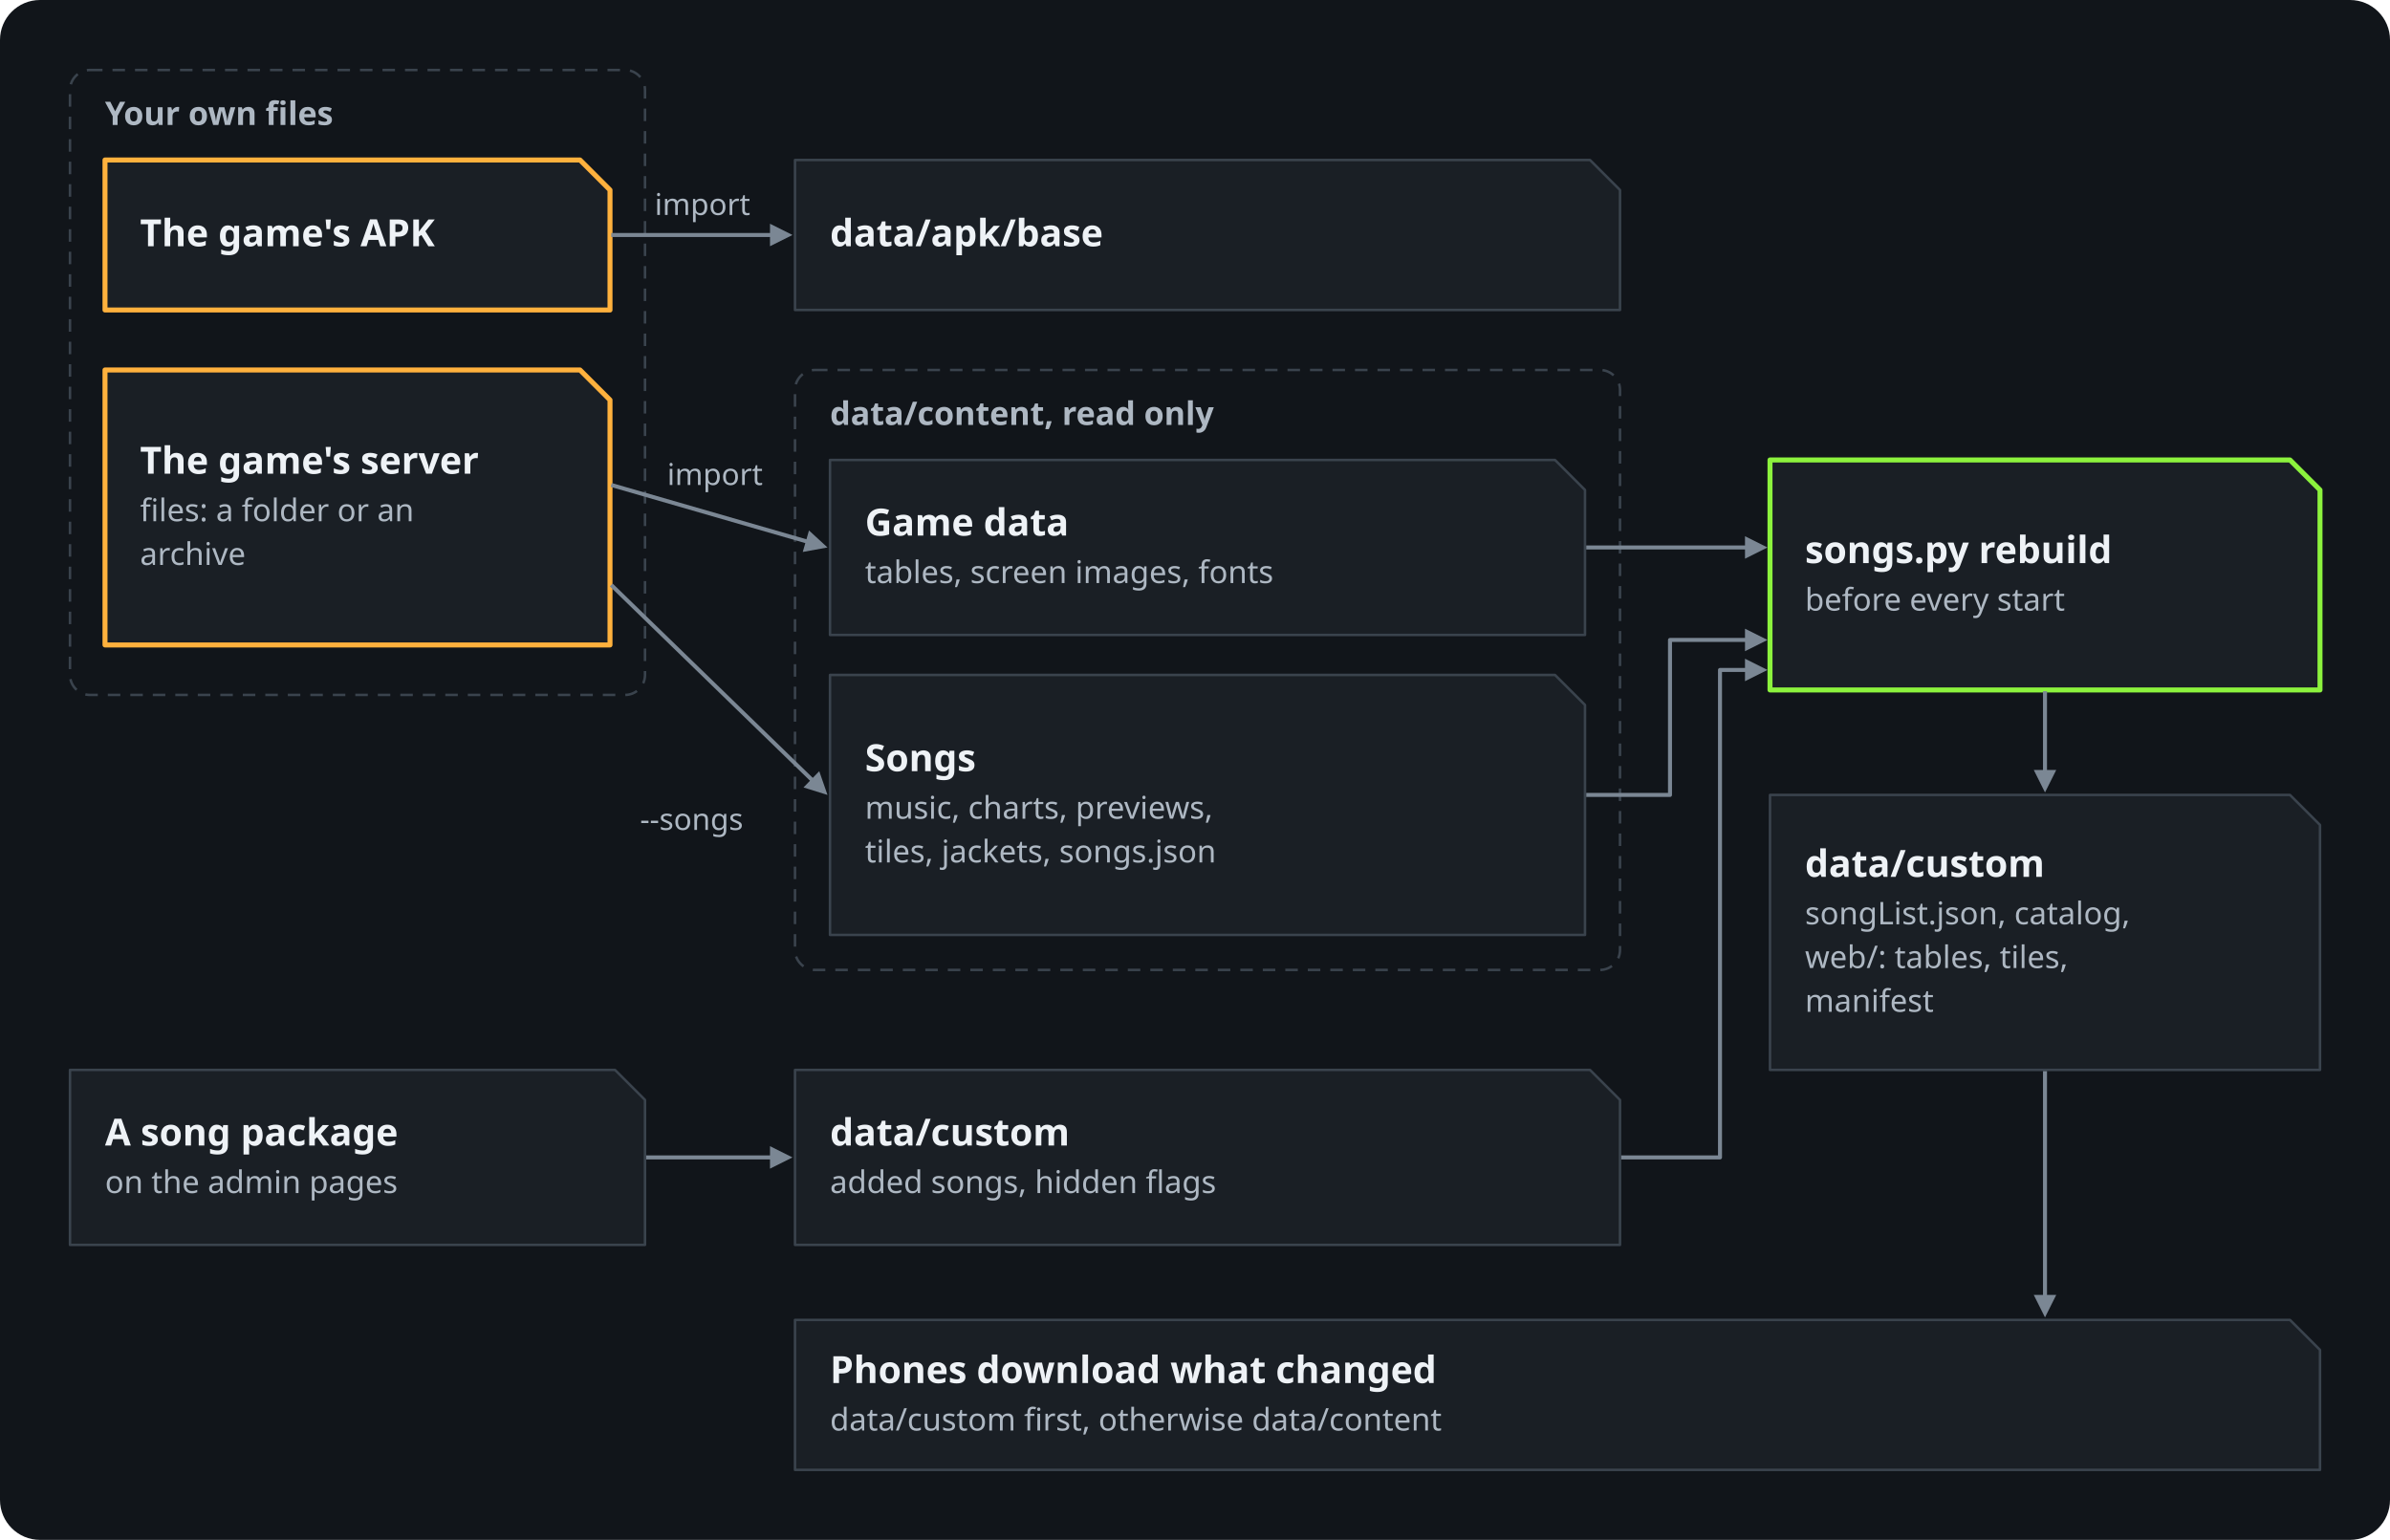
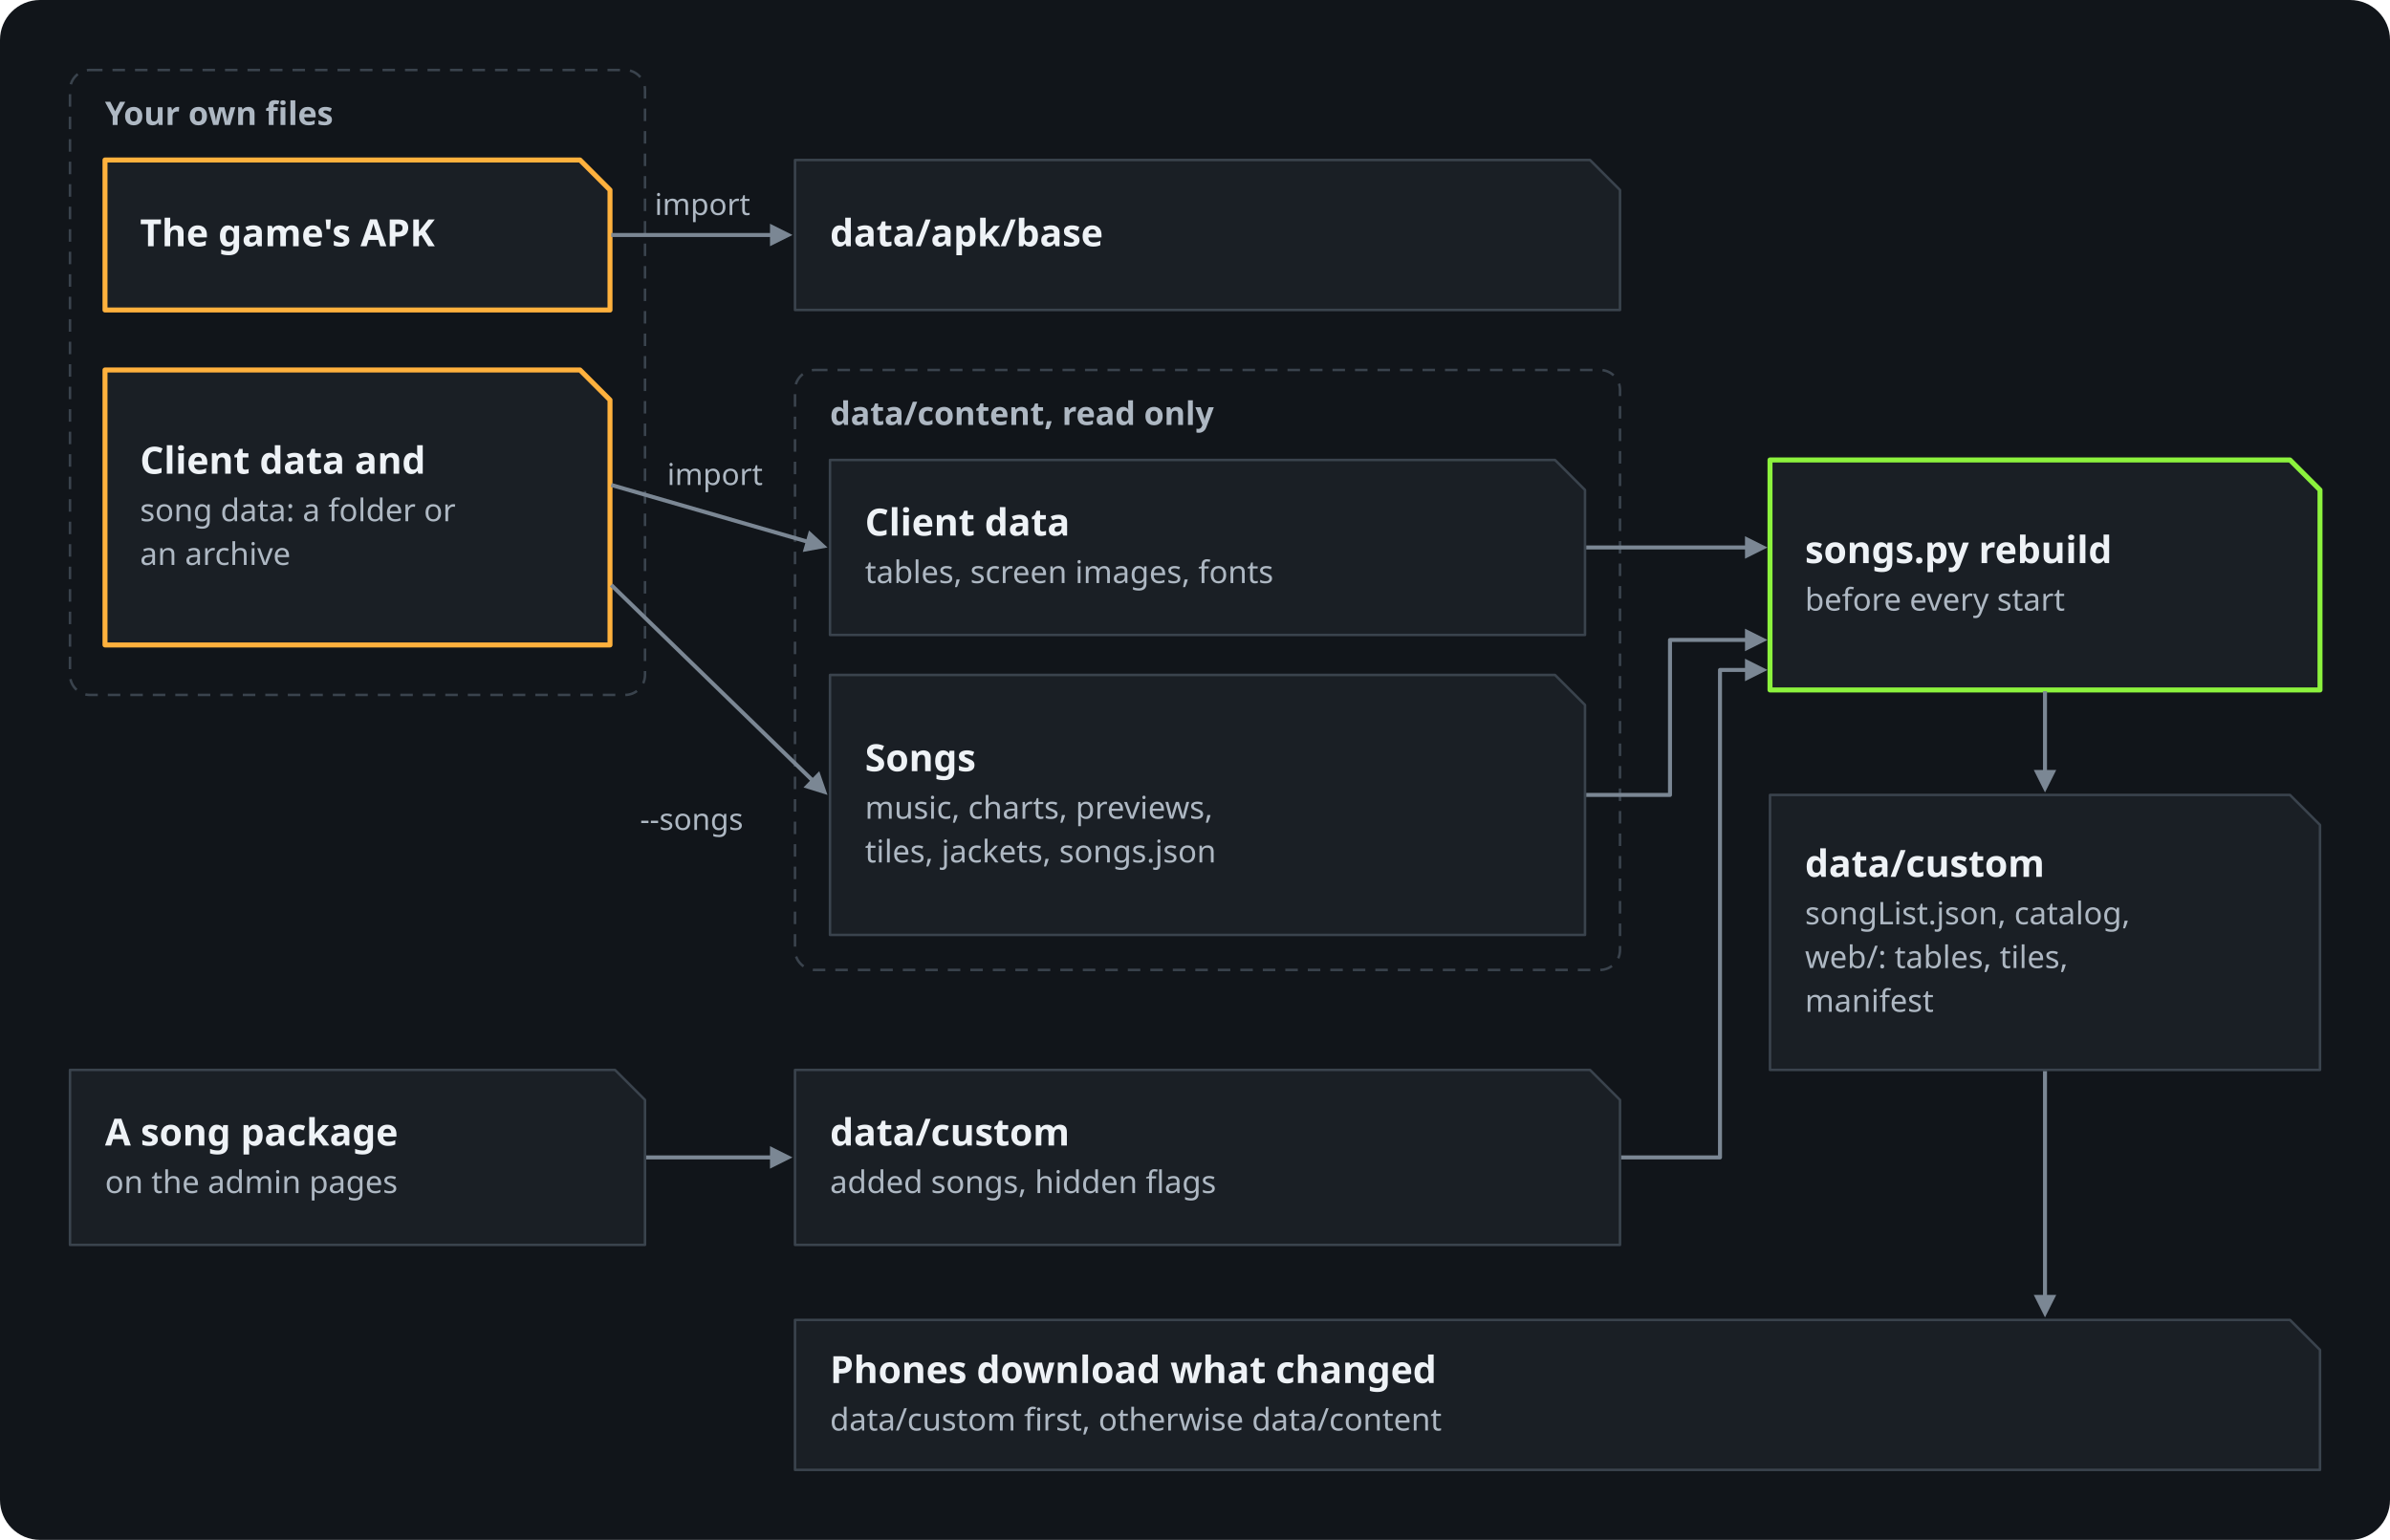
- <svg xmlns="http://www.w3.org/2000/svg" viewBox="-28 -28 956 616" width="956" height="616" font-family="-apple-system, BlinkMacSystemFont, 'Segoe UI', 'Noto Sans', 'Apple SD Gothic Neo', 'Malgun Gothic', 'Noto Sans KR', Helvetica, Arial, sans-serif" role="img" aria-label="The content. The import takes your APK into data/apk/base, and the game data and, with --songs, the songs from your server files into data/content, read only. A song package added on the admin pages goes to data/custom with the hidden flags. songs.py rebuilds the song list and the client's tables into data/custom before every start; phones download what changed, from data/custom first, otherwise from data/content">
+ <svg xmlns="http://www.w3.org/2000/svg" viewBox="-28 -28 956 616" width="956" height="616" font-family="-apple-system, BlinkMacSystemFont, 'Segoe UI', 'Noto Sans', 'Apple SD Gothic Neo', 'Malgun Gothic', 'Noto Sans KR', Helvetica, Arial, sans-serif" role="img" aria-label="The content. The import takes your APK into data/apk/base, and the client data and, with --songs, the song data from your files into data/content, read only. A song package added on the admin pages goes to data/custom with the hidden flags. songs.py rebuilds the song list and the client's tables into data/custom before every start; phones download what changed, from data/custom first, otherwise from data/content">
  <rect x="-28" y="-28" width="956" height="616" rx="16" fill="#11151a" />
  <rect x="0" y="0" width="230" height="250" rx="8" fill="#11151a" stroke="#3a434d" stroke-width="1" stroke-dasharray="5 4" />
  <text x="14" y="22" font-size="13" font-weight="600" fill="#aeb8c3" text-anchor="start" data-box="14,216">Your own files</text>
  <path d="M14,36 H204 L216,48 V96 H14 Z" fill="#1a1f25" stroke="#ffb13d" stroke-width="2" stroke-linejoin="round" />
  <text x="28" y="70.5" font-size="15" font-weight="600" fill="#eef2f6" text-anchor="start" data-box="28,202">The game's APK</text>
  <path d="M14,120 H204 L216,132 V230 H14 Z" fill="#1a1f25" stroke="#ffb13d" stroke-width="2" stroke-linejoin="round" />
-   <text x="28" y="161.5" font-size="15" font-weight="600" fill="#eef2f6" text-anchor="start" data-box="28,202">The game's server</text>
-   <text x="28" y="180.5" font-size="12.5" fill="#aeb8c3" text-anchor="start" data-box="28,202">files: a folder or an</text>
-   <text x="28" y="198" font-size="12.5" fill="#aeb8c3" text-anchor="start" data-box="28,202">archive</text>
+   <text x="28" y="161.5" font-size="15" font-weight="600" fill="#eef2f6" text-anchor="start" data-box="28,202">Client data and</text>
+   <text x="28" y="180.5" font-size="12.5" fill="#aeb8c3" text-anchor="start" data-box="28,202">song data: a folder or</text>
+   <text x="28" y="198" font-size="12.5" fill="#aeb8c3" text-anchor="start" data-box="28,202">an archive</text>
  <path d="M290,36 H608 L620,48 V96 H290 Z" fill="#1a1f25" stroke="#3a434d" stroke-width="1" stroke-linejoin="round" />
  <text x="304" y="70.5" font-size="15" font-weight="600" fill="#eef2f6" text-anchor="start" data-box="304,606">data/apk/base</text>
  <path d="M216.5,66 L282,66" fill="none" stroke="#7b8794" stroke-width="1.6" stroke-linejoin="round" />
  <path d="M289,66 L280.0,70.5 L280.0,61.5 Z" fill="#7b8794" data-tip="289,66" />
  <text x="253" y="58" font-size="12" fill="#aeb8c3" text-anchor="middle" data-box="220,286">import</text>
  <rect x="290" y="120" width="330" height="240" rx="8" fill="#11151a" stroke="#3a434d" stroke-width="1" stroke-dasharray="5 4" />
  <text x="304" y="142" font-size="13" font-weight="600" fill="#aeb8c3" text-anchor="start" data-box="304,606">data/content, read only</text>
  <path d="M304,156 H594 L606,168 V226 H304 Z" fill="#1a1f25" stroke="#3a434d" stroke-width="1" stroke-linejoin="round" />
-   <text x="318" y="186.25" font-size="15" font-weight="600" fill="#eef2f6" text-anchor="start" data-box="318,592">Game data</text>
+   <text x="318" y="186.25" font-size="15" font-weight="600" fill="#eef2f6" text-anchor="start" data-box="318,592">Client data</text>
  <text x="318" y="205.25" font-size="12.5" fill="#aeb8c3" text-anchor="start" data-box="318,592">tables, screen images, fonts</text>
  <path d="M304,242 H594 L606,254 V346 H304 Z" fill="#1a1f25" stroke="#3a434d" stroke-width="1" stroke-linejoin="round" />
  <text x="318" y="280.5" font-size="15" font-weight="600" fill="#eef2f6" text-anchor="start" data-box="318,592">Songs</text>
  <text x="318" y="299.5" font-size="12.5" fill="#aeb8c3" text-anchor="start" data-box="318,592">music, charts, previews,</text>
  <text x="318" y="317" font-size="12.5" fill="#aeb8c3" text-anchor="start" data-box="318,592">tiles, jackets, songs.json</text>
  <path d="M216.5,166 L296.275,189.056" fill="none" stroke="#7b8794" stroke-width="1.6" stroke-linejoin="round" />
  <path d="M303,191 L293.1,192.8 L295.6,184.2 Z" fill="#7b8794" data-tip="303,191" />
  <text x="258" y="166" font-size="12" fill="#aeb8c3" text-anchor="middle" data-box="220,286">import</text>
  <path d="M216.5,206 L297.978,285.123" fill="none" stroke="#7b8794" stroke-width="1.6" stroke-linejoin="round" />
  <path d="M303,290 L293.4,287.0 L299.7,280.5 Z" fill="#7b8794" data-tip="303,290" />
  <text x="228" y="304" font-size="12" fill="#aeb8c3" text-anchor="start" data-box="226,300">--songs</text>
  <path d="M680,156 H888 L900,168 V248 H680 Z" fill="#1a1f25" stroke="#8cf23d" stroke-width="2" stroke-linejoin="round" />
  <text x="694" y="197.25" font-size="15" font-weight="600" fill="#eef2f6" text-anchor="start" data-box="694,886">songs.py rebuild</text>
  <text x="694" y="216.25" font-size="12.5" fill="#aeb8c3" text-anchor="start" data-box="694,886">before every start</text>
  <path d="M606.5,191 L672,191" fill="none" stroke="#7b8794" stroke-width="1.6" stroke-linejoin="round" />
  <path d="M679,191 L670.0,195.5 L670.0,186.5 Z" fill="#7b8794" data-tip="679,191" />
  <path d="M606.5,290 L640,290 L640,228 L672,228" fill="none" stroke="#7b8794" stroke-width="1.6" stroke-linejoin="round" />
  <path d="M679,228 L670.0,232.5 L670.0,223.5 Z" fill="#7b8794" data-tip="679,228" />
  <path d="M0,400 H218 L230,412 V470 H0 Z" fill="#1a1f25" stroke="#3a434d" stroke-width="1" stroke-linejoin="round" />
  <text x="14" y="430.25" font-size="15" font-weight="600" fill="#eef2f6" text-anchor="start" data-box="14,216">A song package</text>
  <text x="14" y="449.25" font-size="12.5" fill="#aeb8c3" text-anchor="start" data-box="14,216">on the admin pages</text>
  <path d="M290,400 H608 L620,412 V470 H290 Z" fill="#1a1f25" stroke="#3a434d" stroke-width="1" stroke-linejoin="round" />
  <text x="304" y="430.25" font-size="15" font-weight="600" fill="#eef2f6" text-anchor="start" data-box="304,606">data/custom</text>
  <text x="304" y="449.25" font-size="12.5" fill="#aeb8c3" text-anchor="start" data-box="304,606">added songs, hidden flags</text>
  <path d="M230.5,435 L282,435" fill="none" stroke="#7b8794" stroke-width="1.6" stroke-linejoin="round" />
  <path d="M289,435 L280.0,439.5 L280.0,430.5 Z" fill="#7b8794" data-tip="289,435" />
  <path d="M620.5,435 L660,435 L660,240 L672,240" fill="none" stroke="#7b8794" stroke-width="1.6" stroke-linejoin="round" />
  <path d="M679,240 L670.0,244.5 L670.0,235.5 Z" fill="#7b8794" data-tip="679,240" />
  <path d="M680,290 H888 L900,302 V400 H680 Z" fill="#1a1f25" stroke="#3a434d" stroke-width="1" stroke-linejoin="round" />
  <text x="694" y="322.75" font-size="15" font-weight="600" fill="#eef2f6" text-anchor="start" data-box="694,886">data/custom</text>
  <text x="694" y="341.75" font-size="12.5" fill="#aeb8c3" text-anchor="start" data-box="694,886">songList.json, catalog,</text>
  <text x="694" y="359.25" font-size="12.5" fill="#aeb8c3" text-anchor="start" data-box="694,886">web/: tables, tiles,</text>
  <text x="694" y="376.75" font-size="12.5" fill="#aeb8c3" text-anchor="start" data-box="694,886">manifest</text>
  <path d="M790,248.5 L790,282" fill="none" stroke="#7b8794" stroke-width="1.6" stroke-linejoin="round" />
  <path d="M790,289 L785.5,280.0 L794.5,280.0 Z" fill="#7b8794" data-tip="790,289" />
  <path d="M290,500 H888 L900,512 V560 H290 Z" fill="#1a1f25" stroke="#3a434d" stroke-width="1" stroke-linejoin="round" />
  <text x="304" y="525.25" font-size="15" font-weight="600" fill="#eef2f6" text-anchor="start" data-box="304,886">Phones download what changed</text>
  <text x="304" y="544.25" font-size="12.5" fill="#aeb8c3" text-anchor="start" data-box="304,886">data/custom first, otherwise data/content</text>
  <path d="M790,400.5 L790,492" fill="none" stroke="#7b8794" stroke-width="1.6" stroke-linejoin="round" />
  <path d="M790,499 L785.5,490.0 L794.5,490.0 Z" fill="#7b8794" data-tip="790,499" />
</svg>
